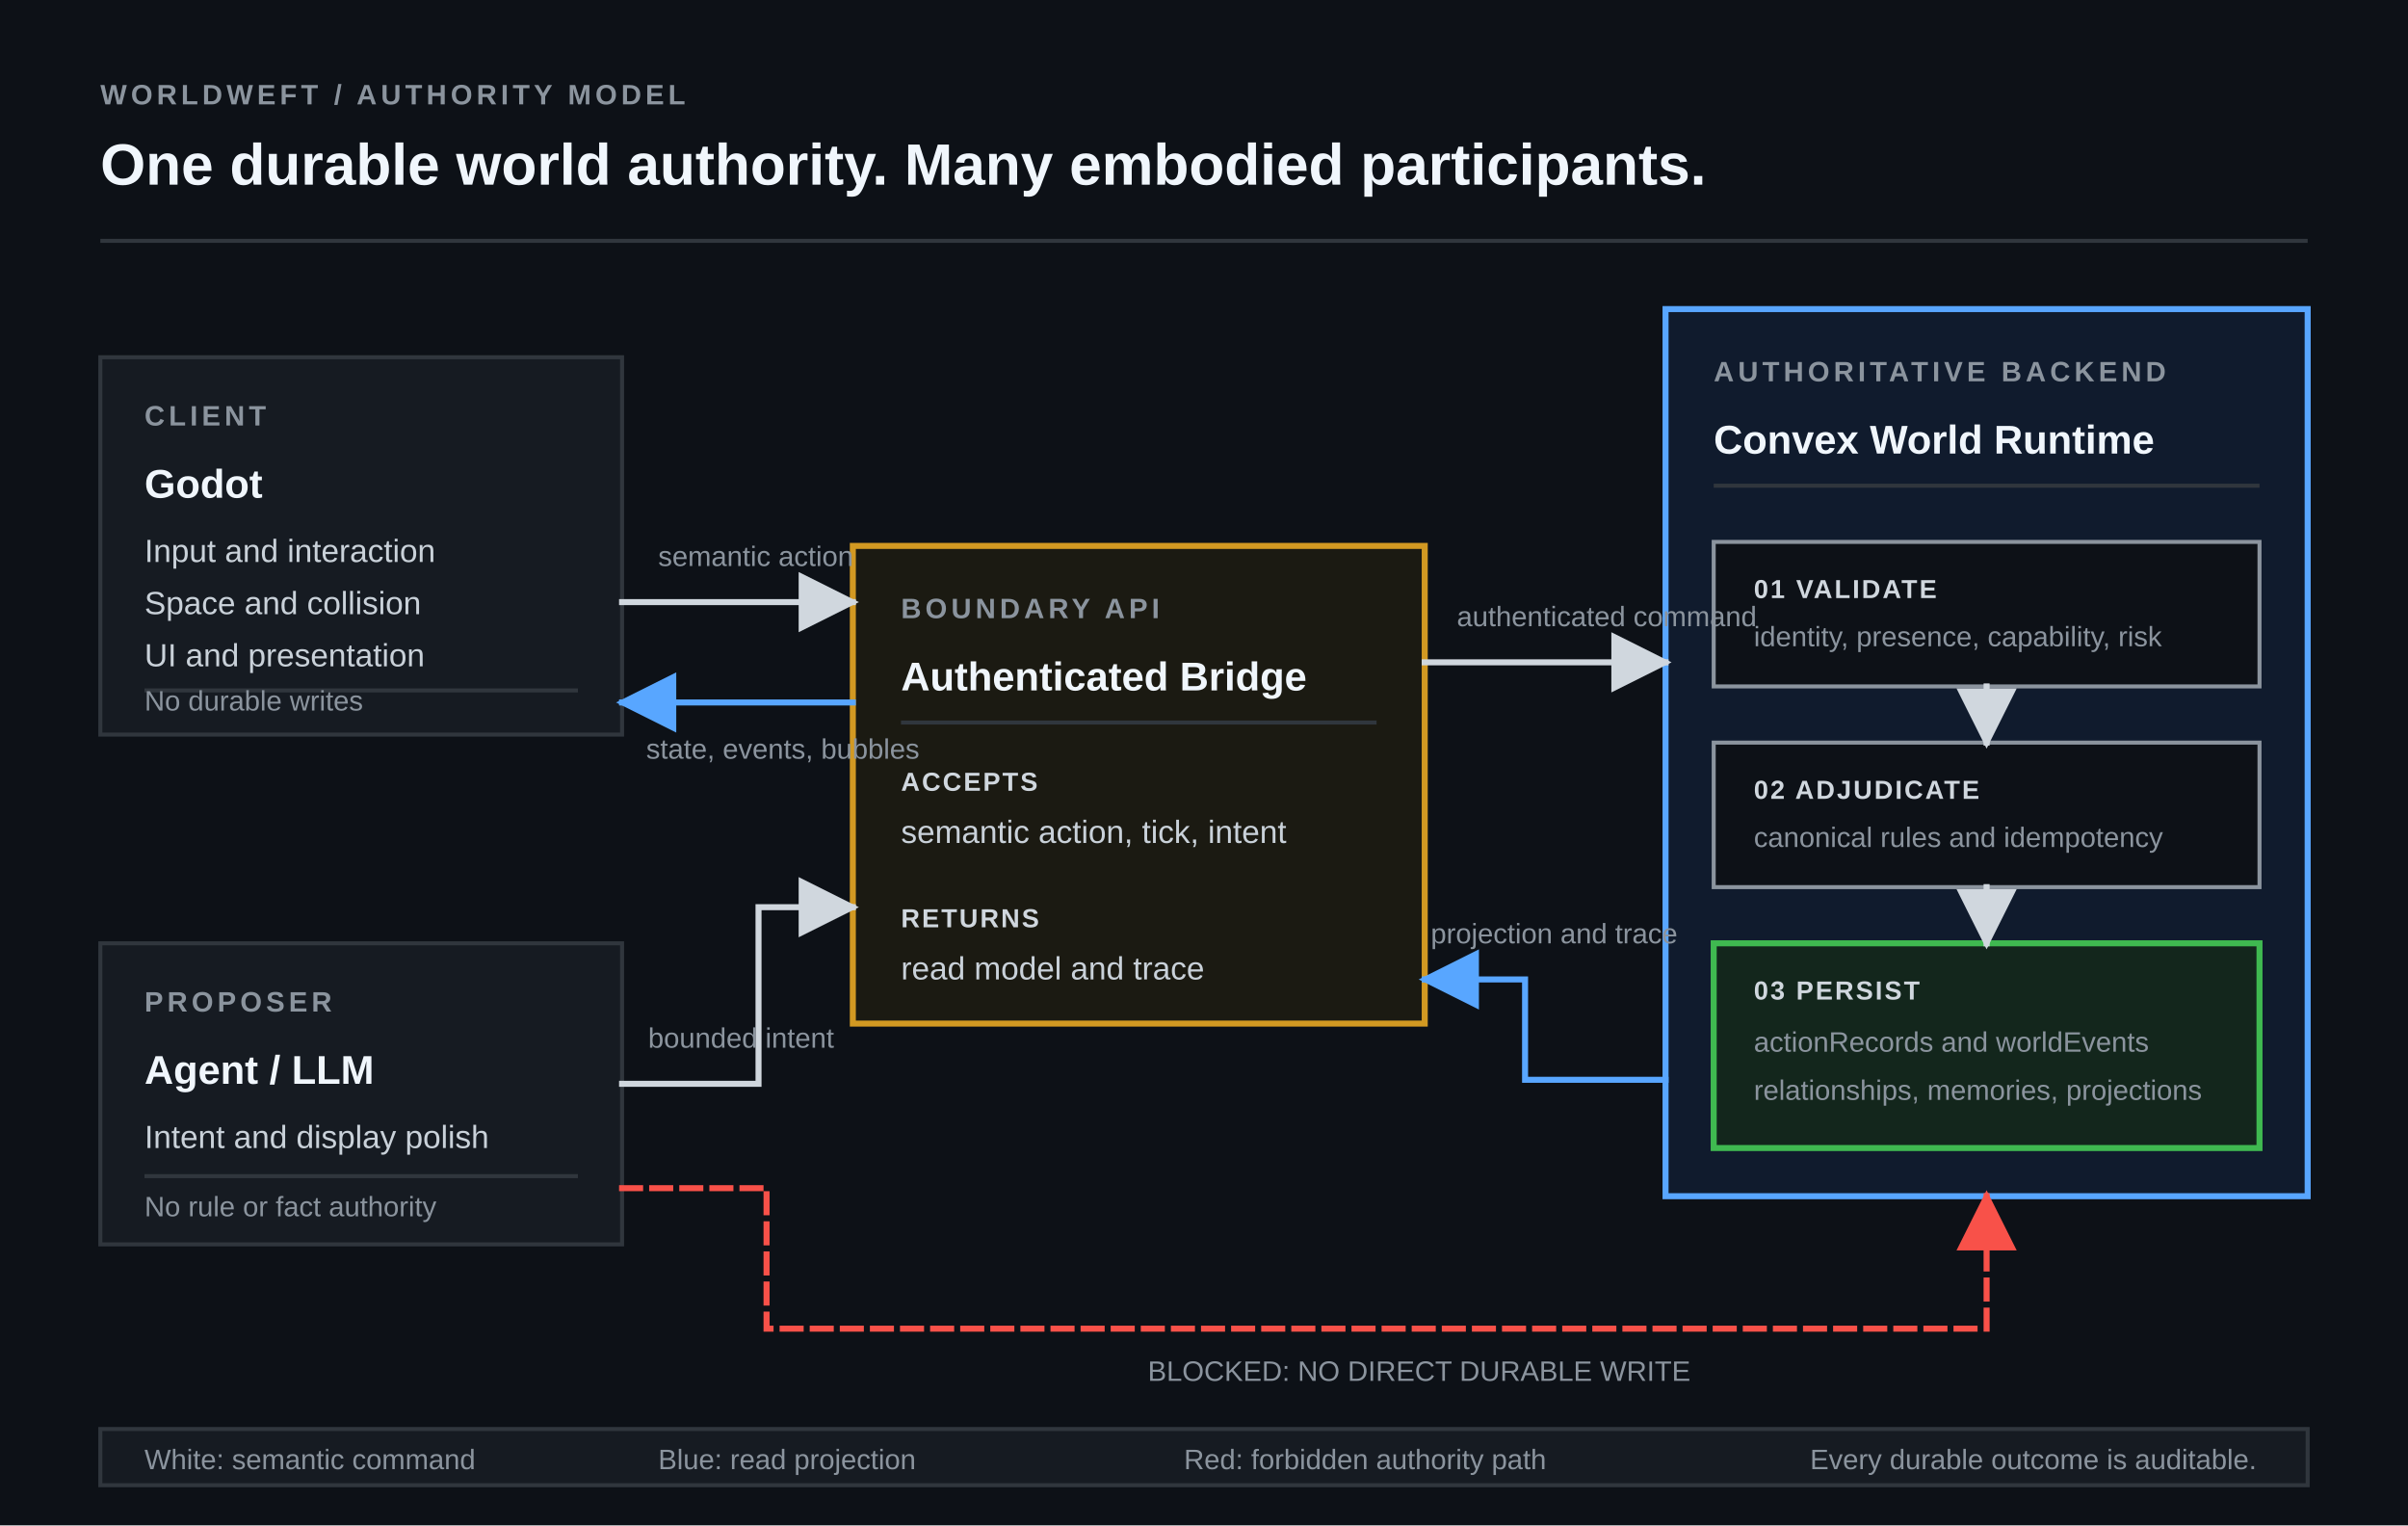
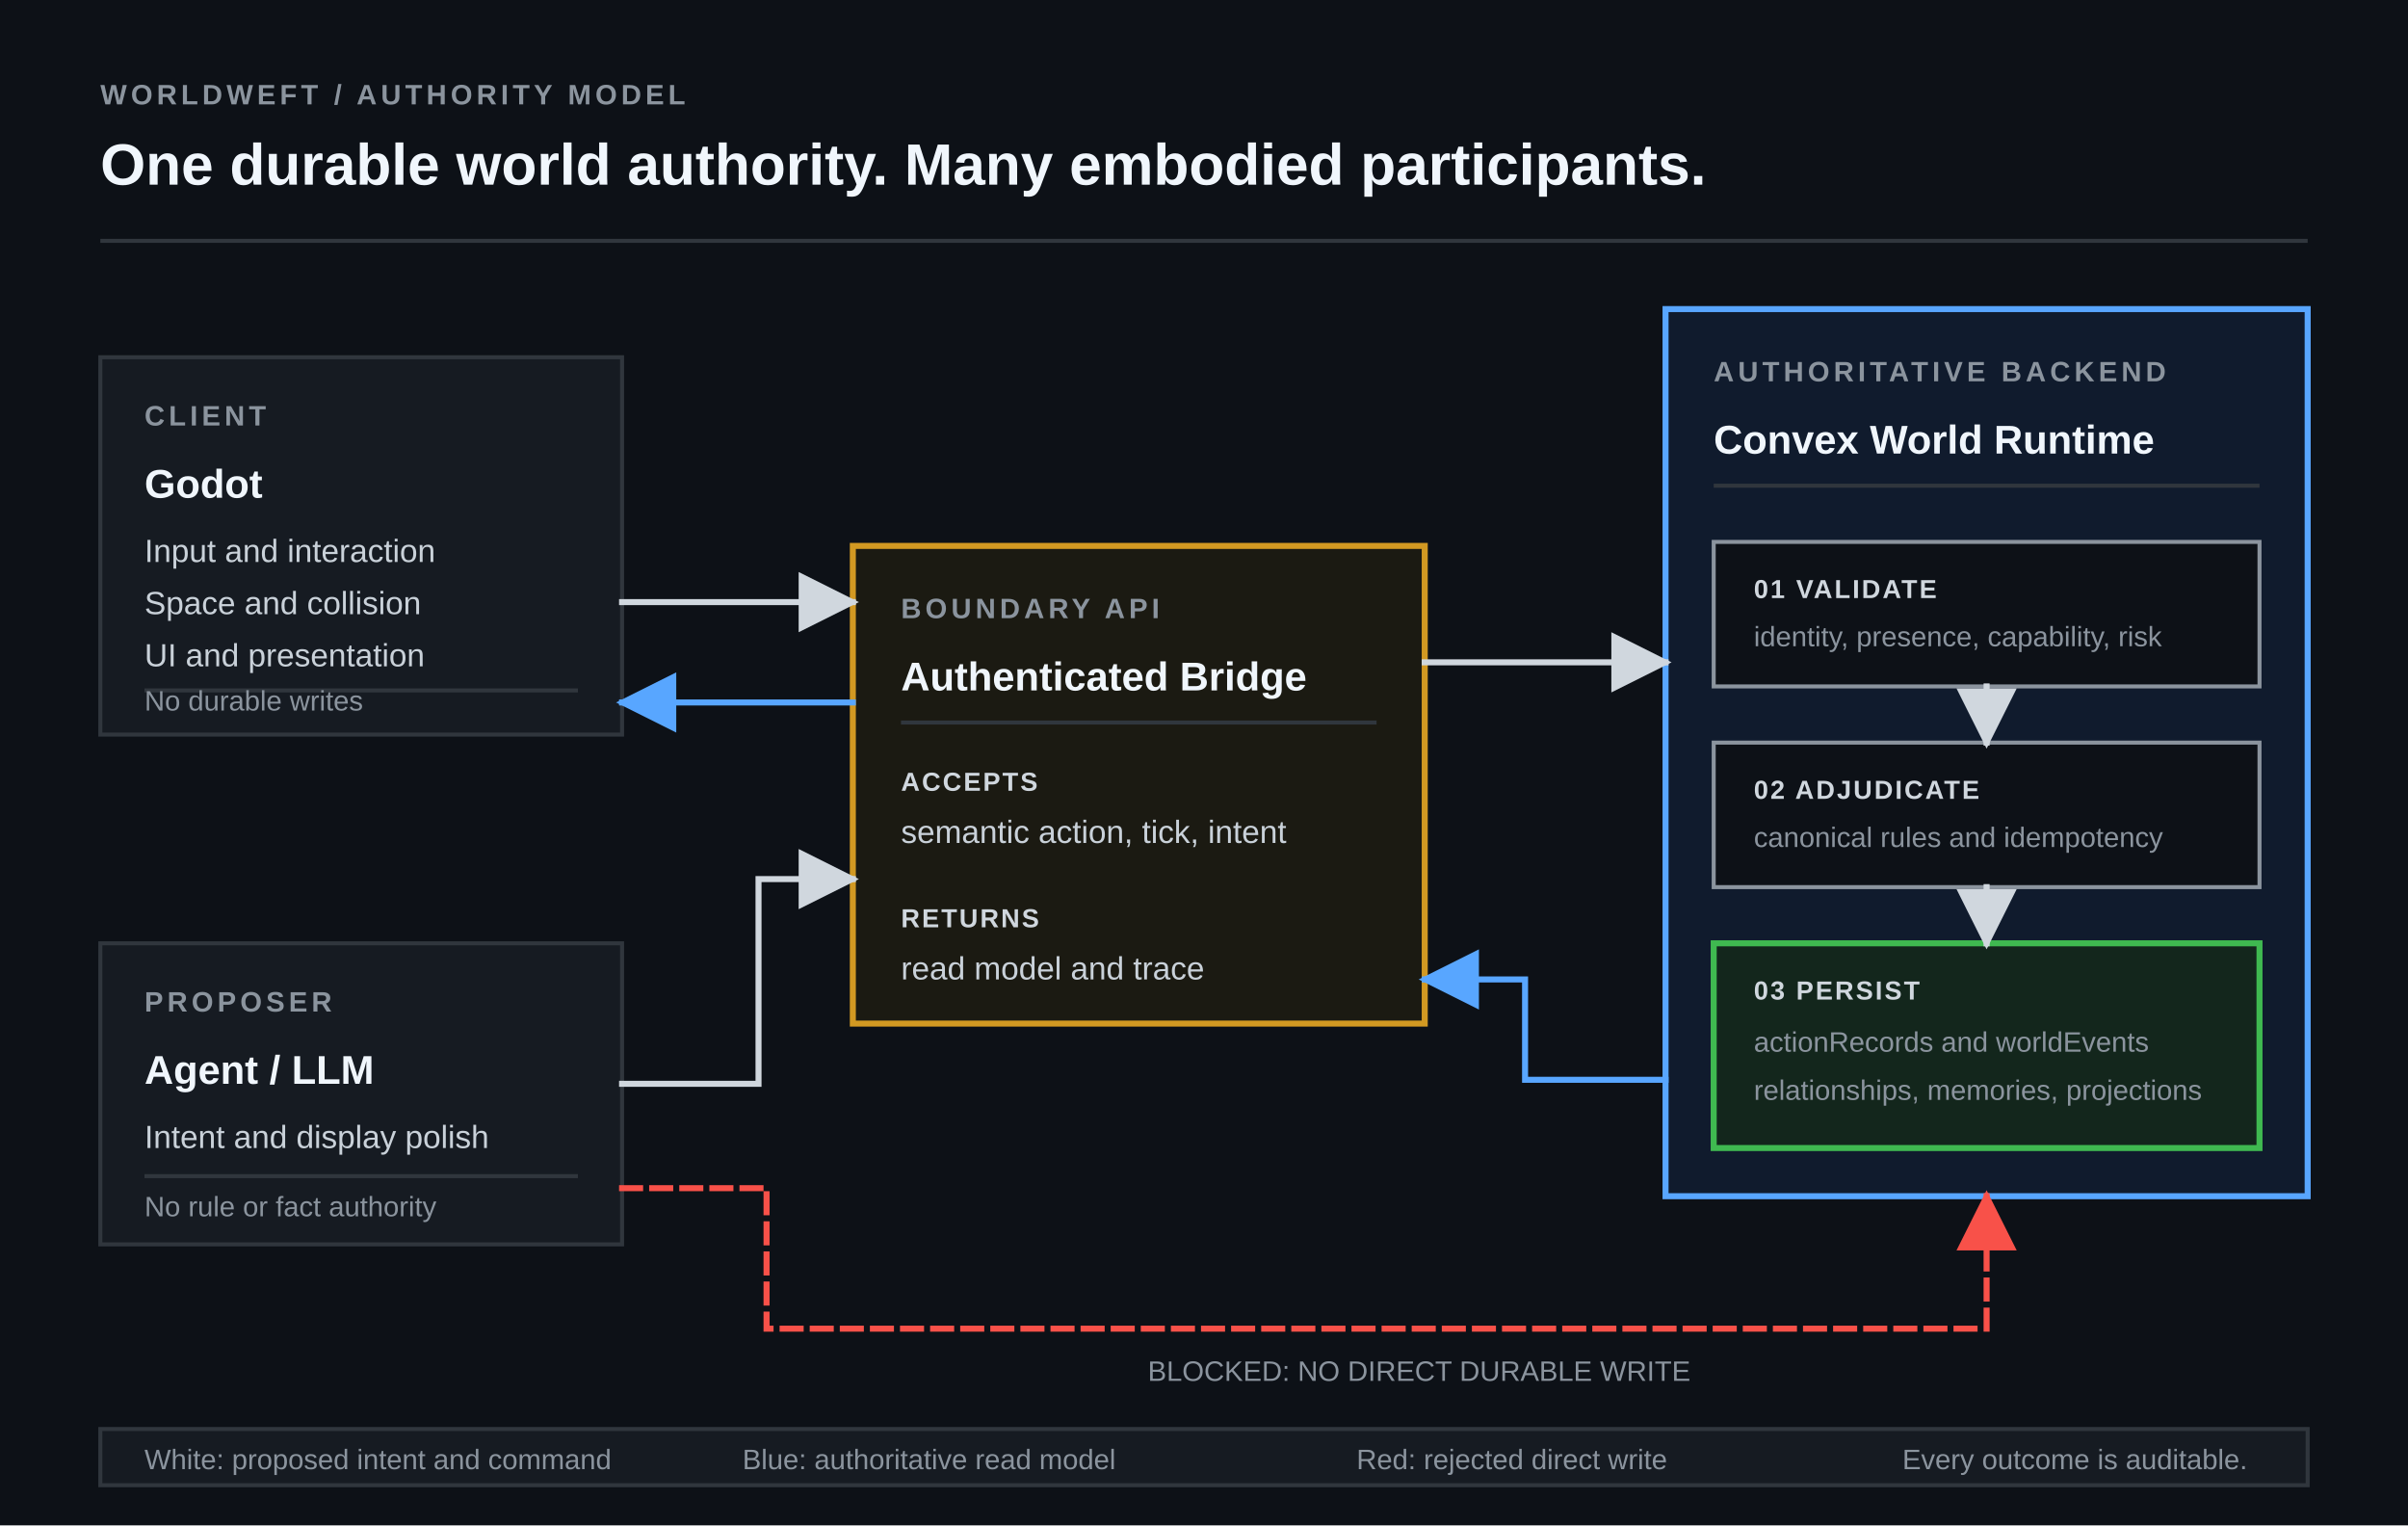
<svg xmlns="http://www.w3.org/2000/svg" width="1200" height="760" viewBox="0 0 1200 760" role="img" aria-labelledby="title desc">
  <defs>
    <marker id="arrow" markerWidth="10" markerHeight="10" refX="9" refY="5" orient="auto" markerUnits="strokeWidth">
      <path d="M0 0 L10 5 L0 10 Z" fill="#d0d7de" />
    </marker>
    <marker id="arrow-blue" markerWidth="10" markerHeight="10" refX="9" refY="5" orient="auto" markerUnits="strokeWidth">
      <path d="M0 0 L10 5 L0 10 Z" fill="#58a6ff" />
    </marker>
    <marker id="arrow-red" markerWidth="10" markerHeight="10" refX="9" refY="5" orient="auto" markerUnits="strokeWidth">
      <path d="M0 0 L10 5 L0 10 Z" fill="#f85149" />
    </marker>
    <style>
      .canvas { fill:#0d1117; }
      .panel { fill:#161b22; stroke:#30363d; stroke-width:2; }
      .bridge { fill:#1b1a12; stroke:#d29922; stroke-width:3; }
      .runtime { fill:#101b2d; stroke:#58a6ff; stroke-width:3; }
      .step { fill:#0d1117; stroke:#8b949e; stroke-width:2; }
      .store { fill:#13261c; stroke:#3fb950; stroke-width:3; }
      .divider { stroke:#30363d; stroke-width:2; }
      .kicker { fill:#8b949e; font:700 14px Arial,sans-serif; letter-spacing:2px; }
      .title { fill:#f0f6fc; font:700 29px Arial,sans-serif; }
      .heading { fill:#f0f6fc; font:700 20px Arial,sans-serif; }
      .body { fill:#c9d1d9; font:16px Arial,sans-serif; }
      .small { fill:#8b949e; font:14px Arial,sans-serif; }
      .label { fill:#d0d7de; font:700 13px Arial,sans-serif; letter-spacing:1px; }
      .command { fill:none; stroke:#d0d7de; stroke-width:3; stroke-linecap:square; stroke-linejoin:miter; marker-end:url(#arrow); }
      .projection { fill:none; stroke:#58a6ff; stroke-width:3; stroke-linecap:square; stroke-linejoin:miter; marker-end:url(#arrow-blue); }
      .blocked { fill:none; stroke:#f85149; stroke-width:3; stroke-dasharray:9 6; stroke-linecap:square; stroke-linejoin:miter; marker-end:url(#arrow-red); }
    </style>
  </defs>
  <rect class="canvas" width="1200" height="760" />
  <text x="50" y="52" class="kicker">WORLDWEFT / AUTHORITY MODEL</text>
  <text x="50" y="92" class="title">One durable world authority. Many embodied participants.</text>
  <line x1="50" y1="120" x2="1150" y2="120" class="divider" />
  <rect x="50" y="178" width="260" height="188" class="panel" />
  <text x="72" y="212" class="kicker">CLIENT</text>
  <text x="72" y="248" class="heading">Godot</text>
  <text x="72" y="280" class="body">Input and interaction</text>
  <text x="72" y="306" class="body">Space and collision</text>
  <text x="72" y="332" class="body">UI and presentation</text>
  <line x1="72" y1="344" x2="288" y2="344" class="divider" />
  <text x="72" y="354" class="small">No durable writes</text>
  <rect x="50" y="470" width="260" height="150" class="panel" />
  <text x="72" y="504" class="kicker">PROPOSER</text>
  <text x="72" y="540" class="heading">Agent / LLM</text>
  <text x="72" y="572" class="body">Intent and display polish</text>
  <line x1="72" y1="586" x2="288" y2="586" class="divider" />
  <text x="72" y="606" class="small">No rule or fact authority</text>
  <rect x="425" y="272" width="285" height="238" class="bridge" />
  <text x="449" y="308" class="kicker">BOUNDARY API</text>
  <text x="449" y="344" class="heading">Authenticated Bridge</text>
  <line x1="449" y1="360" x2="686" y2="360" class="divider" />
  <text x="449" y="394" class="label">ACCEPTS</text>
  <text x="449" y="420" class="body">semantic action, tick, intent</text>
  <text x="449" y="462" class="label">RETURNS</text>
  <text x="449" y="488" class="body">read model and trace</text>
  <rect x="830" y="154" width="320" height="442" class="runtime" />
  <text x="854" y="190" class="kicker">AUTHORITATIVE BACKEND</text>
  <text x="854" y="226" class="heading">Convex World Runtime</text>
  <line x1="854" y1="242" x2="1126" y2="242" class="divider" />
  <rect x="854" y="270" width="272" height="72" class="step" />
  <text x="874" y="298" class="label">01  VALIDATE</text>
  <text x="874" y="322" class="small">identity, presence, capability, risk</text>
  <rect x="854" y="370" width="272" height="72" class="step" />
  <text x="874" y="398" class="label">02  ADJUDICATE</text>
  <text x="874" y="422" class="small">canonical rules and idempotency</text>
  <rect x="854" y="470" width="272" height="102" class="store" />
  <text x="874" y="498" class="label">03  PERSIST</text>
  <text x="874" y="524" class="small">actionRecords and worldEvents</text>
  <text x="874" y="548" class="small">relationships, memories, projections</text>
  <path d="M310 300 H425" class="command" />
-   <text x="328" y="282" class="small">semantic action</text>
-   <path d="M310 540 H378 V452 H425" class="command" />
-   <text x="323" y="522" class="small">bounded intent</text>
+   <path d="M310 540 H378 V438 H425" class="command" />
  <path d="M710 330 H830" class="command" />
-   <text x="726" y="312" class="small">authenticated command</text>
  <path d="M990 342 V370" class="command" />
  <path d="M990 442 V470" class="command" />
  <path d="M830 538 H760 V488 H710" class="projection" />
-   <text x="713" y="470" class="small">projection and trace</text>
  <path d="M425 350 H310" class="projection" />
-   <text x="322" y="378" class="small">state, events, bubbles</text>
  <path d="M310 592 H382 V662 H990 V596" class="blocked" />
  <text x="572" y="688" class="small" fill="#f85149">BLOCKED: NO DIRECT DURABLE WRITE</text>
  <rect x="50" y="712" width="1100" height="28" class="panel" />
-   <text x="72" y="732" class="small">White: semantic command</text>
-   <text x="328" y="732" class="small" fill="#58a6ff">Blue: read projection</text>
-   <text x="590" y="732" class="small" fill="#f85149">Red: forbidden authority path</text>
-   <text x="902" y="732" class="small">Every durable outcome is auditable.</text>
+   <text x="72" y="732" class="small">White: proposed intent and command</text>
+   <text x="370" y="732" class="small" fill="#58a6ff">Blue: authoritative read model</text>
+   <text x="676" y="732" class="small" fill="#f85149">Red: rejected direct write</text>
+   <text x="948" y="732" class="small">Every outcome is auditable.</text>
</svg>
